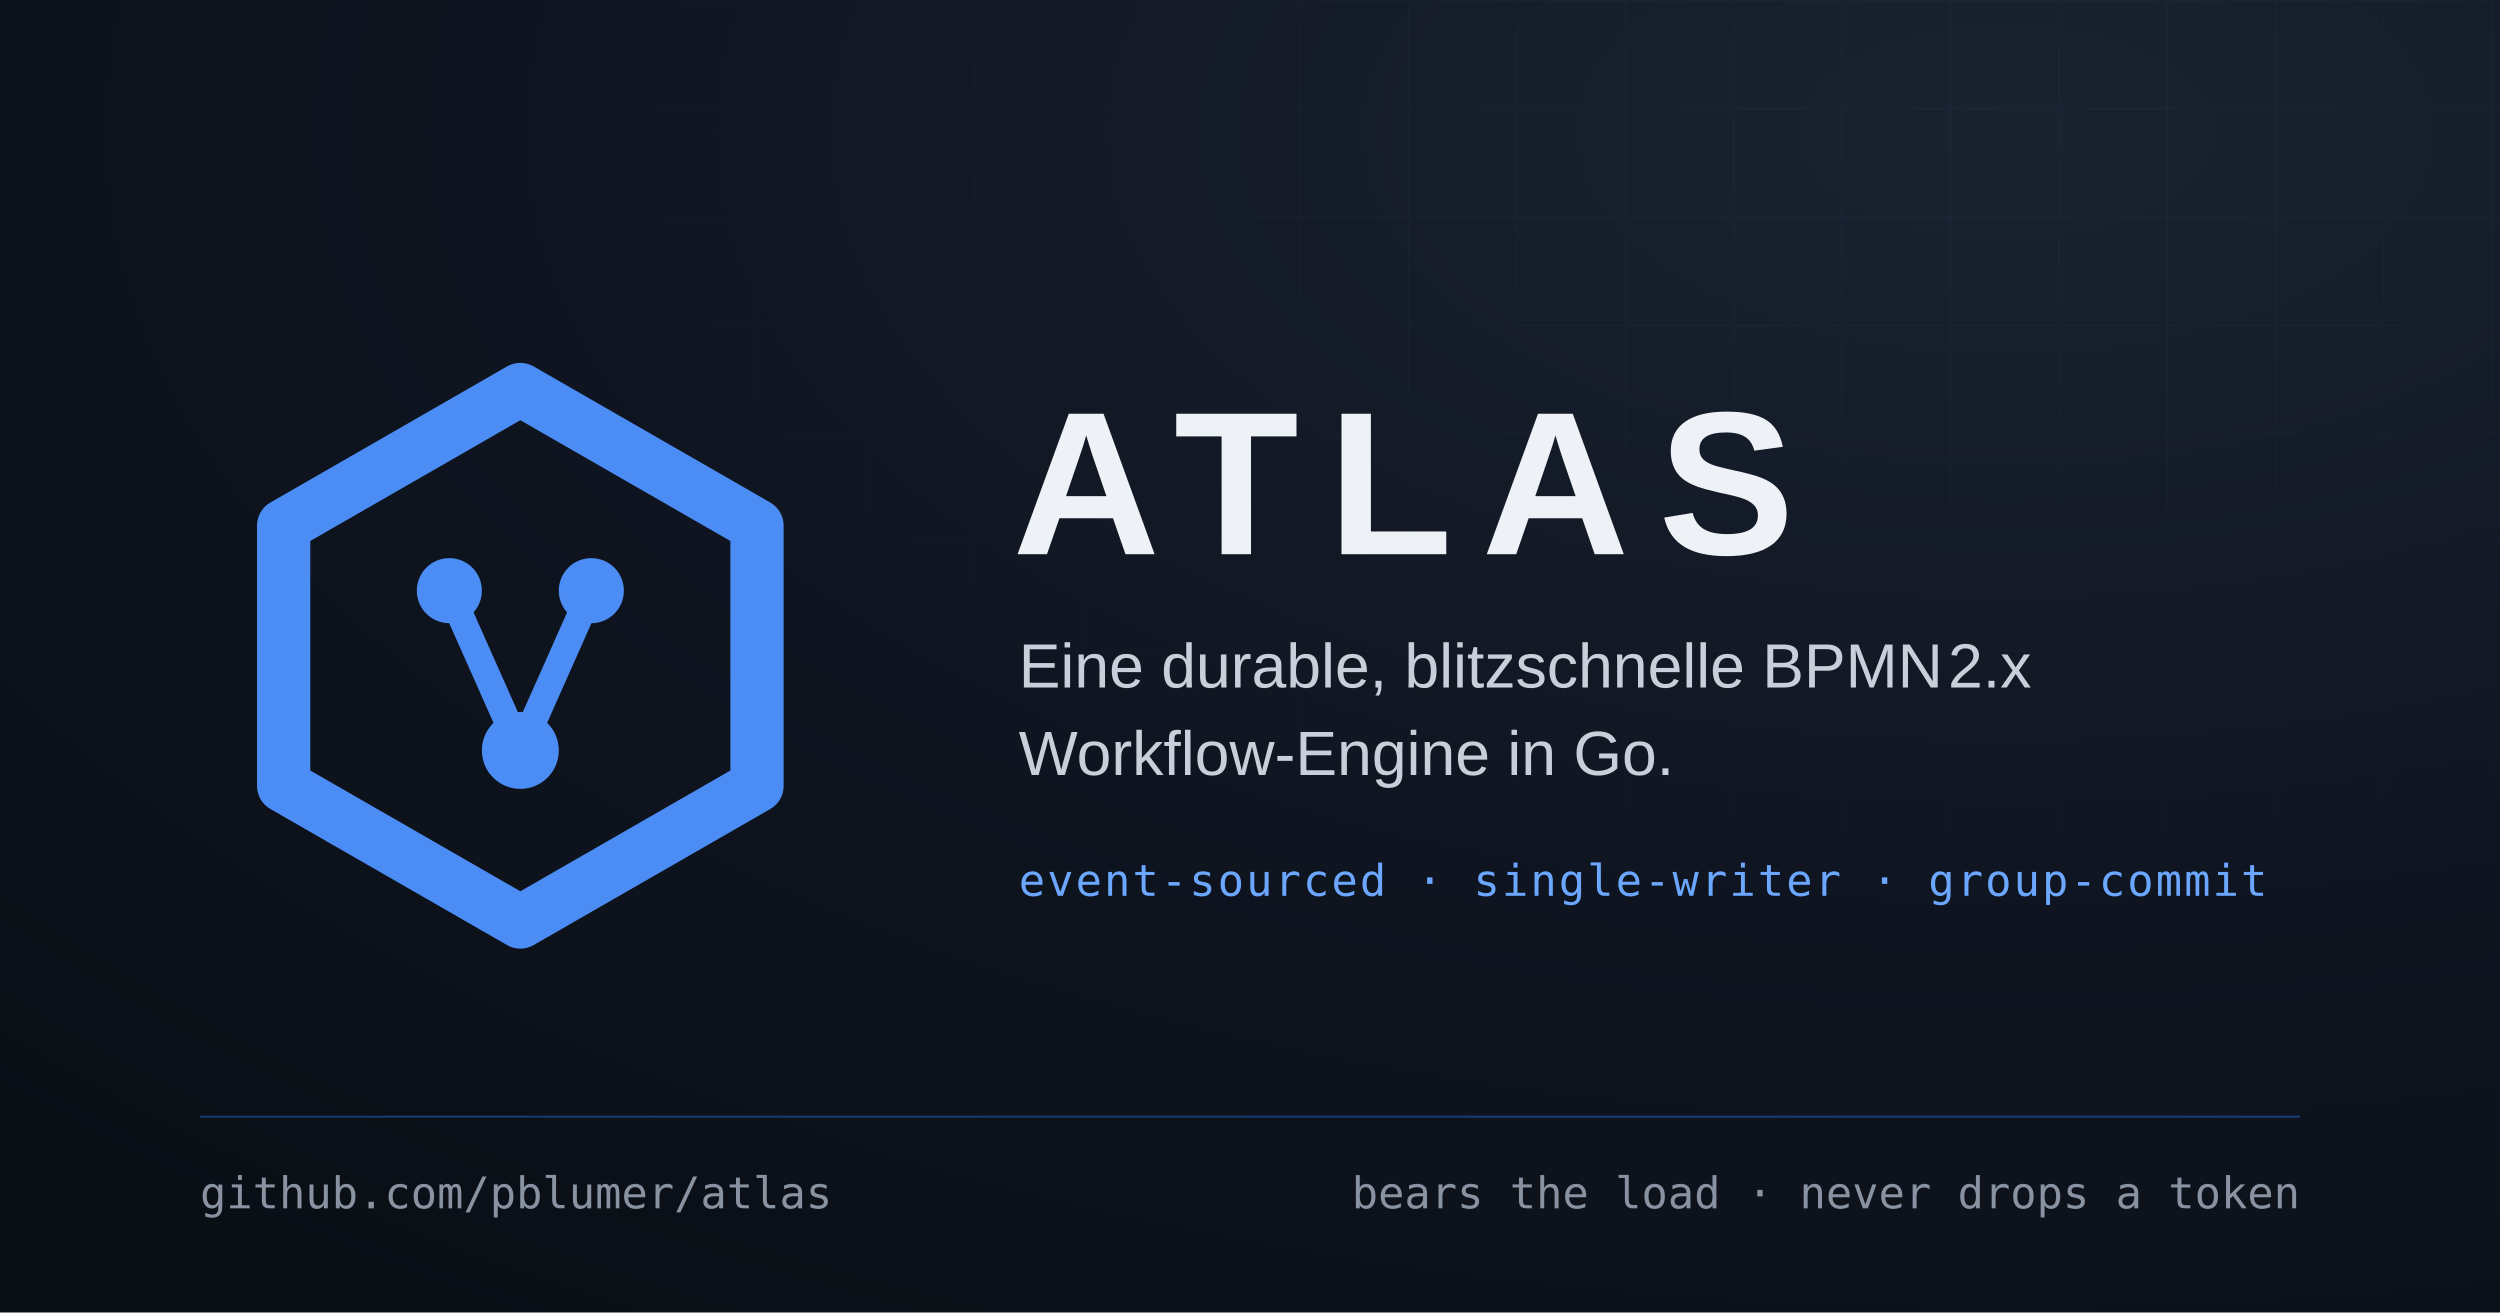
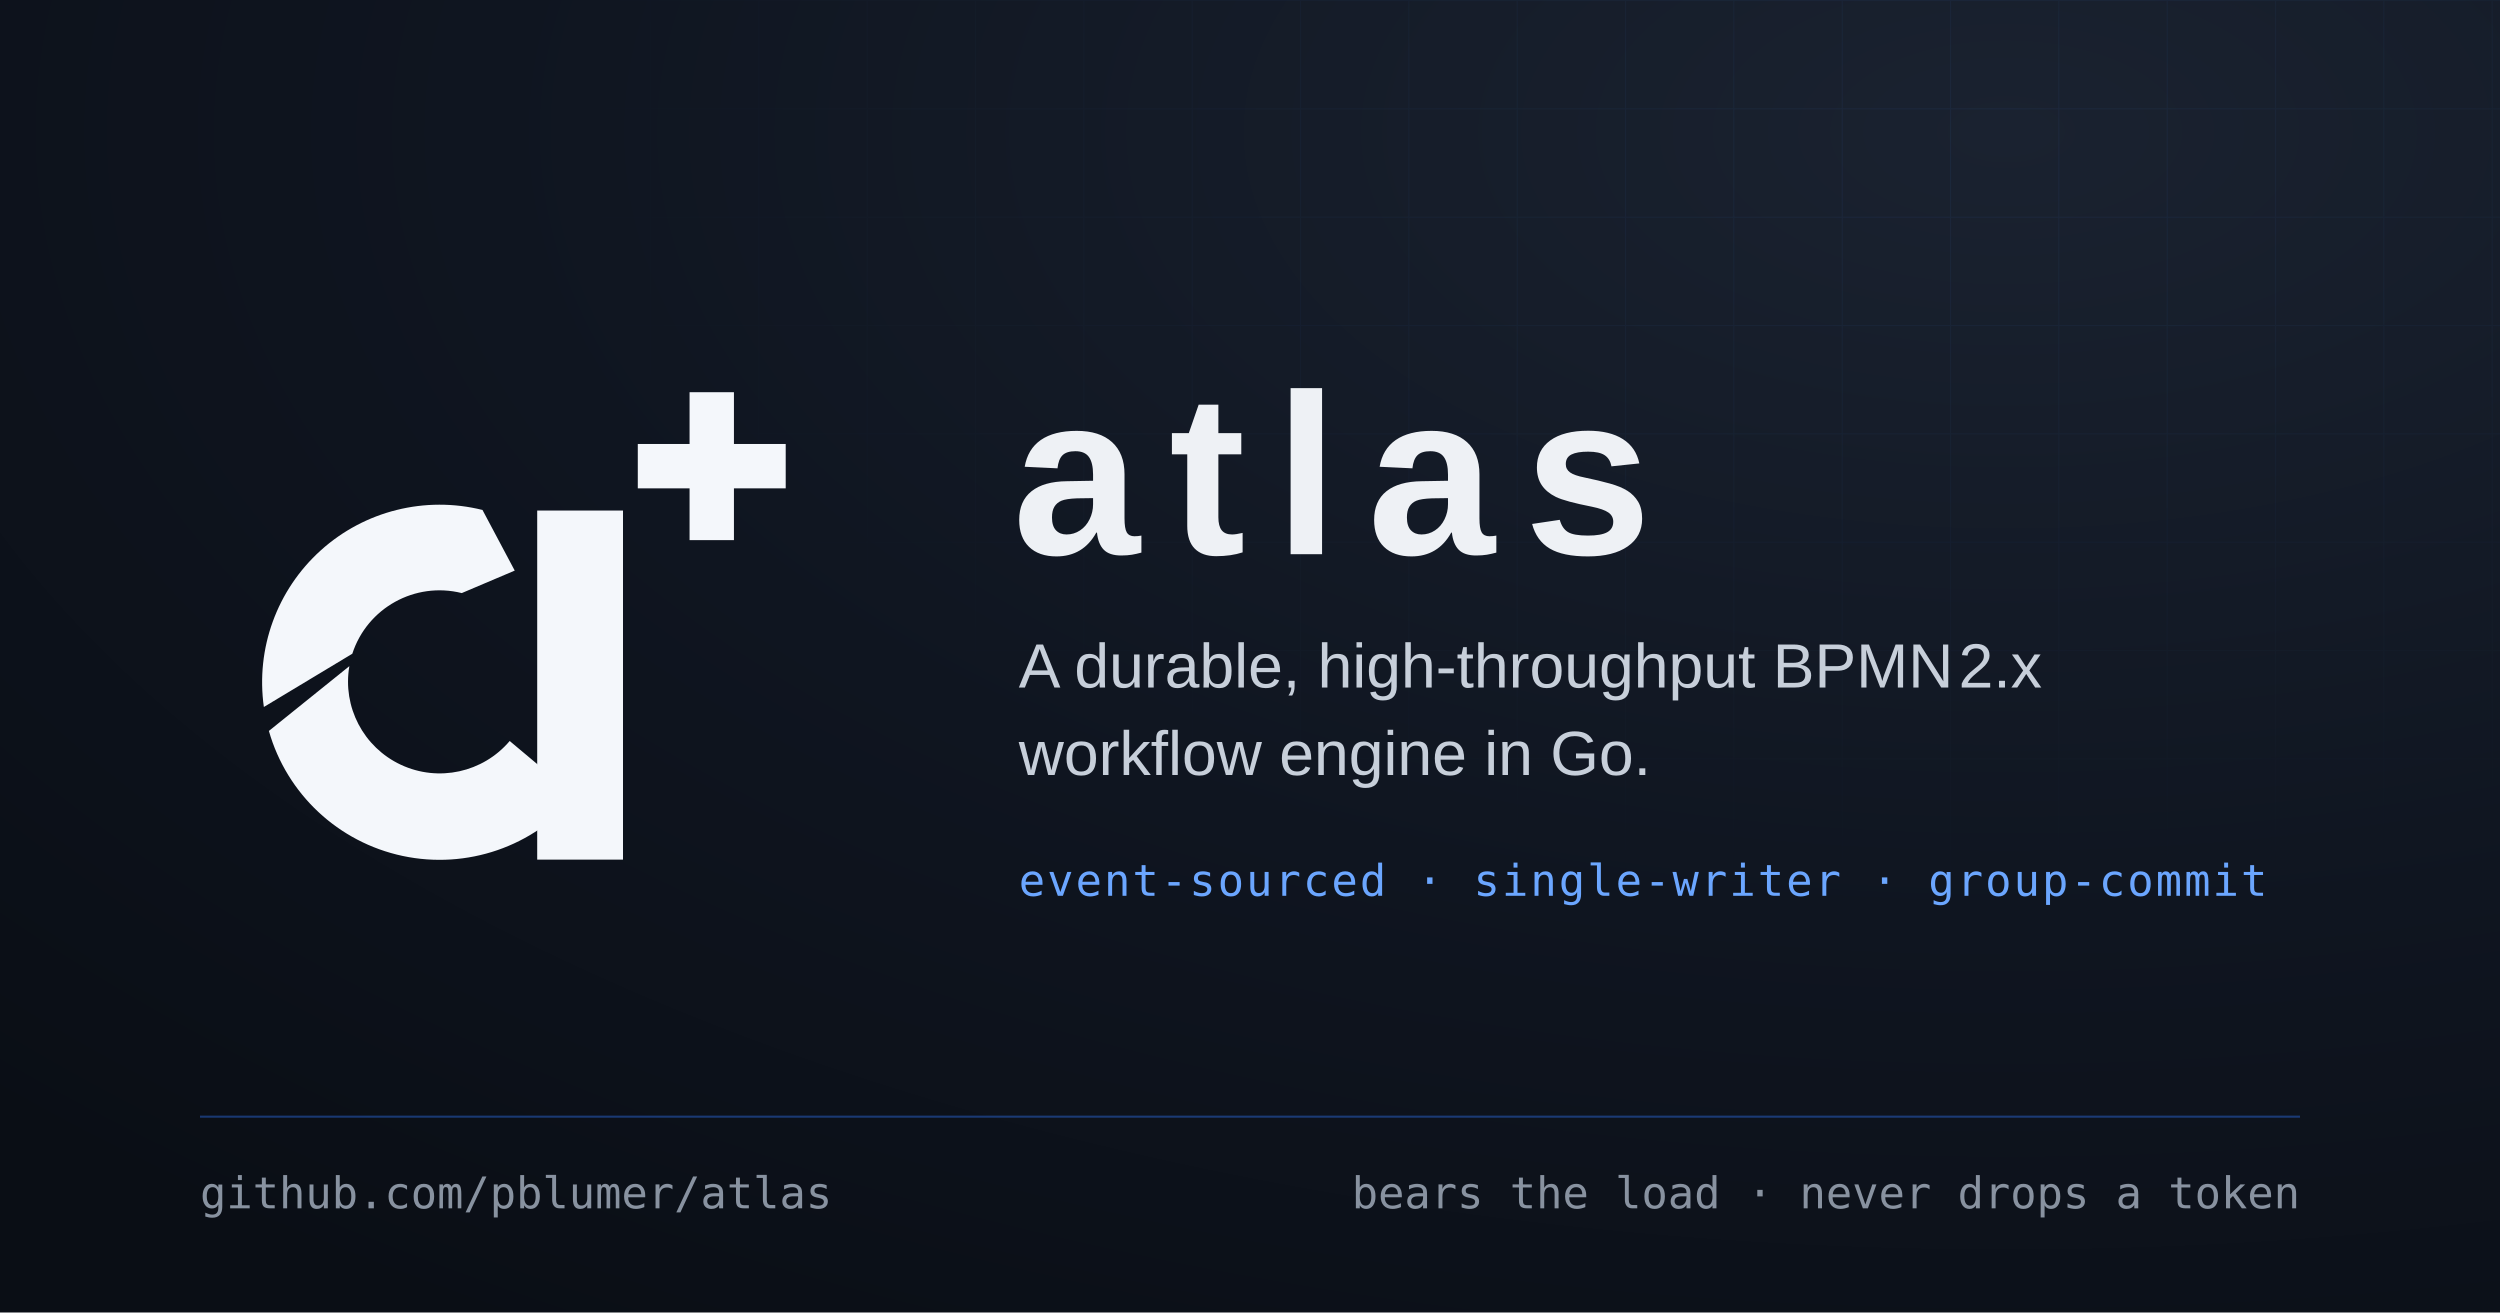
<svg xmlns="http://www.w3.org/2000/svg" viewBox="0 0 1200 630" width="1200" height="630" font-family="Arial, Helvetica, sans-serif">
  <defs>
    <radialGradient id="bg" cx="80%" cy="10%" r="110%">
      <stop offset="0%" stop-color="#1A2230" />
      <stop offset="55%" stop-color="#0F1520" />
      <stop offset="100%" stop-color="#0A0E15" />
    </radialGradient>
    <pattern id="grid" width="52" height="52" patternUnits="userSpaceOnUse">
      <path d="M52 0H0V52" fill="none" stroke="#3E86F5" stroke-width="1" opacity="0.07" />
    </pattern>
    <radialGradient id="gridfade" cx="78%" cy="12%" r="80%">
      <stop offset="0%" stop-color="#fff" stop-opacity="1" />
      <stop offset="70%" stop-color="#fff" stop-opacity="0" />
    </radialGradient>
    <mask id="gm">
      <rect width="1200" height="630" fill="url(#gridfade)" />
    </mask>
  </defs>
  <rect width="1200" height="630" fill="url(#bg)" />
  <rect width="1200" height="630" fill="url(#grid)" mask="url(#gm)" />
-   <g transform="translate(68,133) scale(1.42)" fill="none">
-     <path d="M128 38 208 84 208 172 128 218 48 172 48 84Z" stroke="#4C8DF5" stroke-width="18" stroke-linejoin="round" />
-     <path d="M104 106 128 160" stroke="#4C8DF5" stroke-width="9" stroke-linecap="round" />
-     <path d="M152 106 128 160" stroke="#4C8DF5" stroke-width="9" stroke-linecap="round" />
-     <circle cx="104" cy="106" r="11" fill="#4C8DF5" />
-     <circle cx="152" cy="106" r="11" fill="#4C8DF5" />
-     <circle cx="128" cy="160" r="13" fill="#4C8DF5" />
+   <g transform="translate(69,113) scale(1.42)" fill="#F4F7FB">
+     <path d="M146 189.6A60 60 0 0 1 42.3 167.5L69.5 145.6A31 31 0 0 0 123.7 170.9Z" />
+     <path d="M40.6 159.4A60 60 0 0 1 114.5 92.8L125.4 113.3L107.5 120.9A31 31 0 0 0 70.5 141.4Z" />
+     <path d="M133 93H162V211H133Z" />
+     <path d="M184.5 53H199.5V70.5H217V85.5H199.5V103H184.5V85.5H167V70.5H184.5Z" />
  </g>
-   <text x="486" y="266" fill="#EEF1F5" font-size="98" font-weight="800" letter-spacing="14">ATLAS</text>
-   <text x="489" y="330" fill="#C7CFDA" font-size="30" font-weight="500">Eine durable, blitzschnelle BPMN 2.x</text>
-   <text x="489" y="372" fill="#C7CFDA" font-size="30" font-weight="500">Workflow-Engine in Go.</text>
+   <text x="486" y="266" fill="#EEF1F5" font-size="110" font-weight="800" letter-spacing="14">atlas</text>
+   <text x="489" y="330" fill="#C7CFDA" font-size="30" font-weight="500">A durable, high-throughput BPMN 2.x</text>
+   <text x="489" y="372" fill="#C7CFDA" font-size="30" font-weight="500">workflow engine in Go.</text>
  <text x="489" y="430" fill="#6BA6FF" font-size="21" font-family="monospace" letter-spacing="1">event-sourced · single-writer · group-commit</text>
  <line x1="96" y1="536" x2="1104" y2="536" stroke="#2A6BE0" stroke-width="1" opacity="0.45" />
  <text x="96" y="580" fill="#8892A0" font-size="21" font-family="monospace">github.com/pblumer/atlas</text>
  <text x="1104" y="580" fill="#8892A0" font-size="21" font-family="monospace" text-anchor="end">bears the load · never drops a token</text>
</svg>
